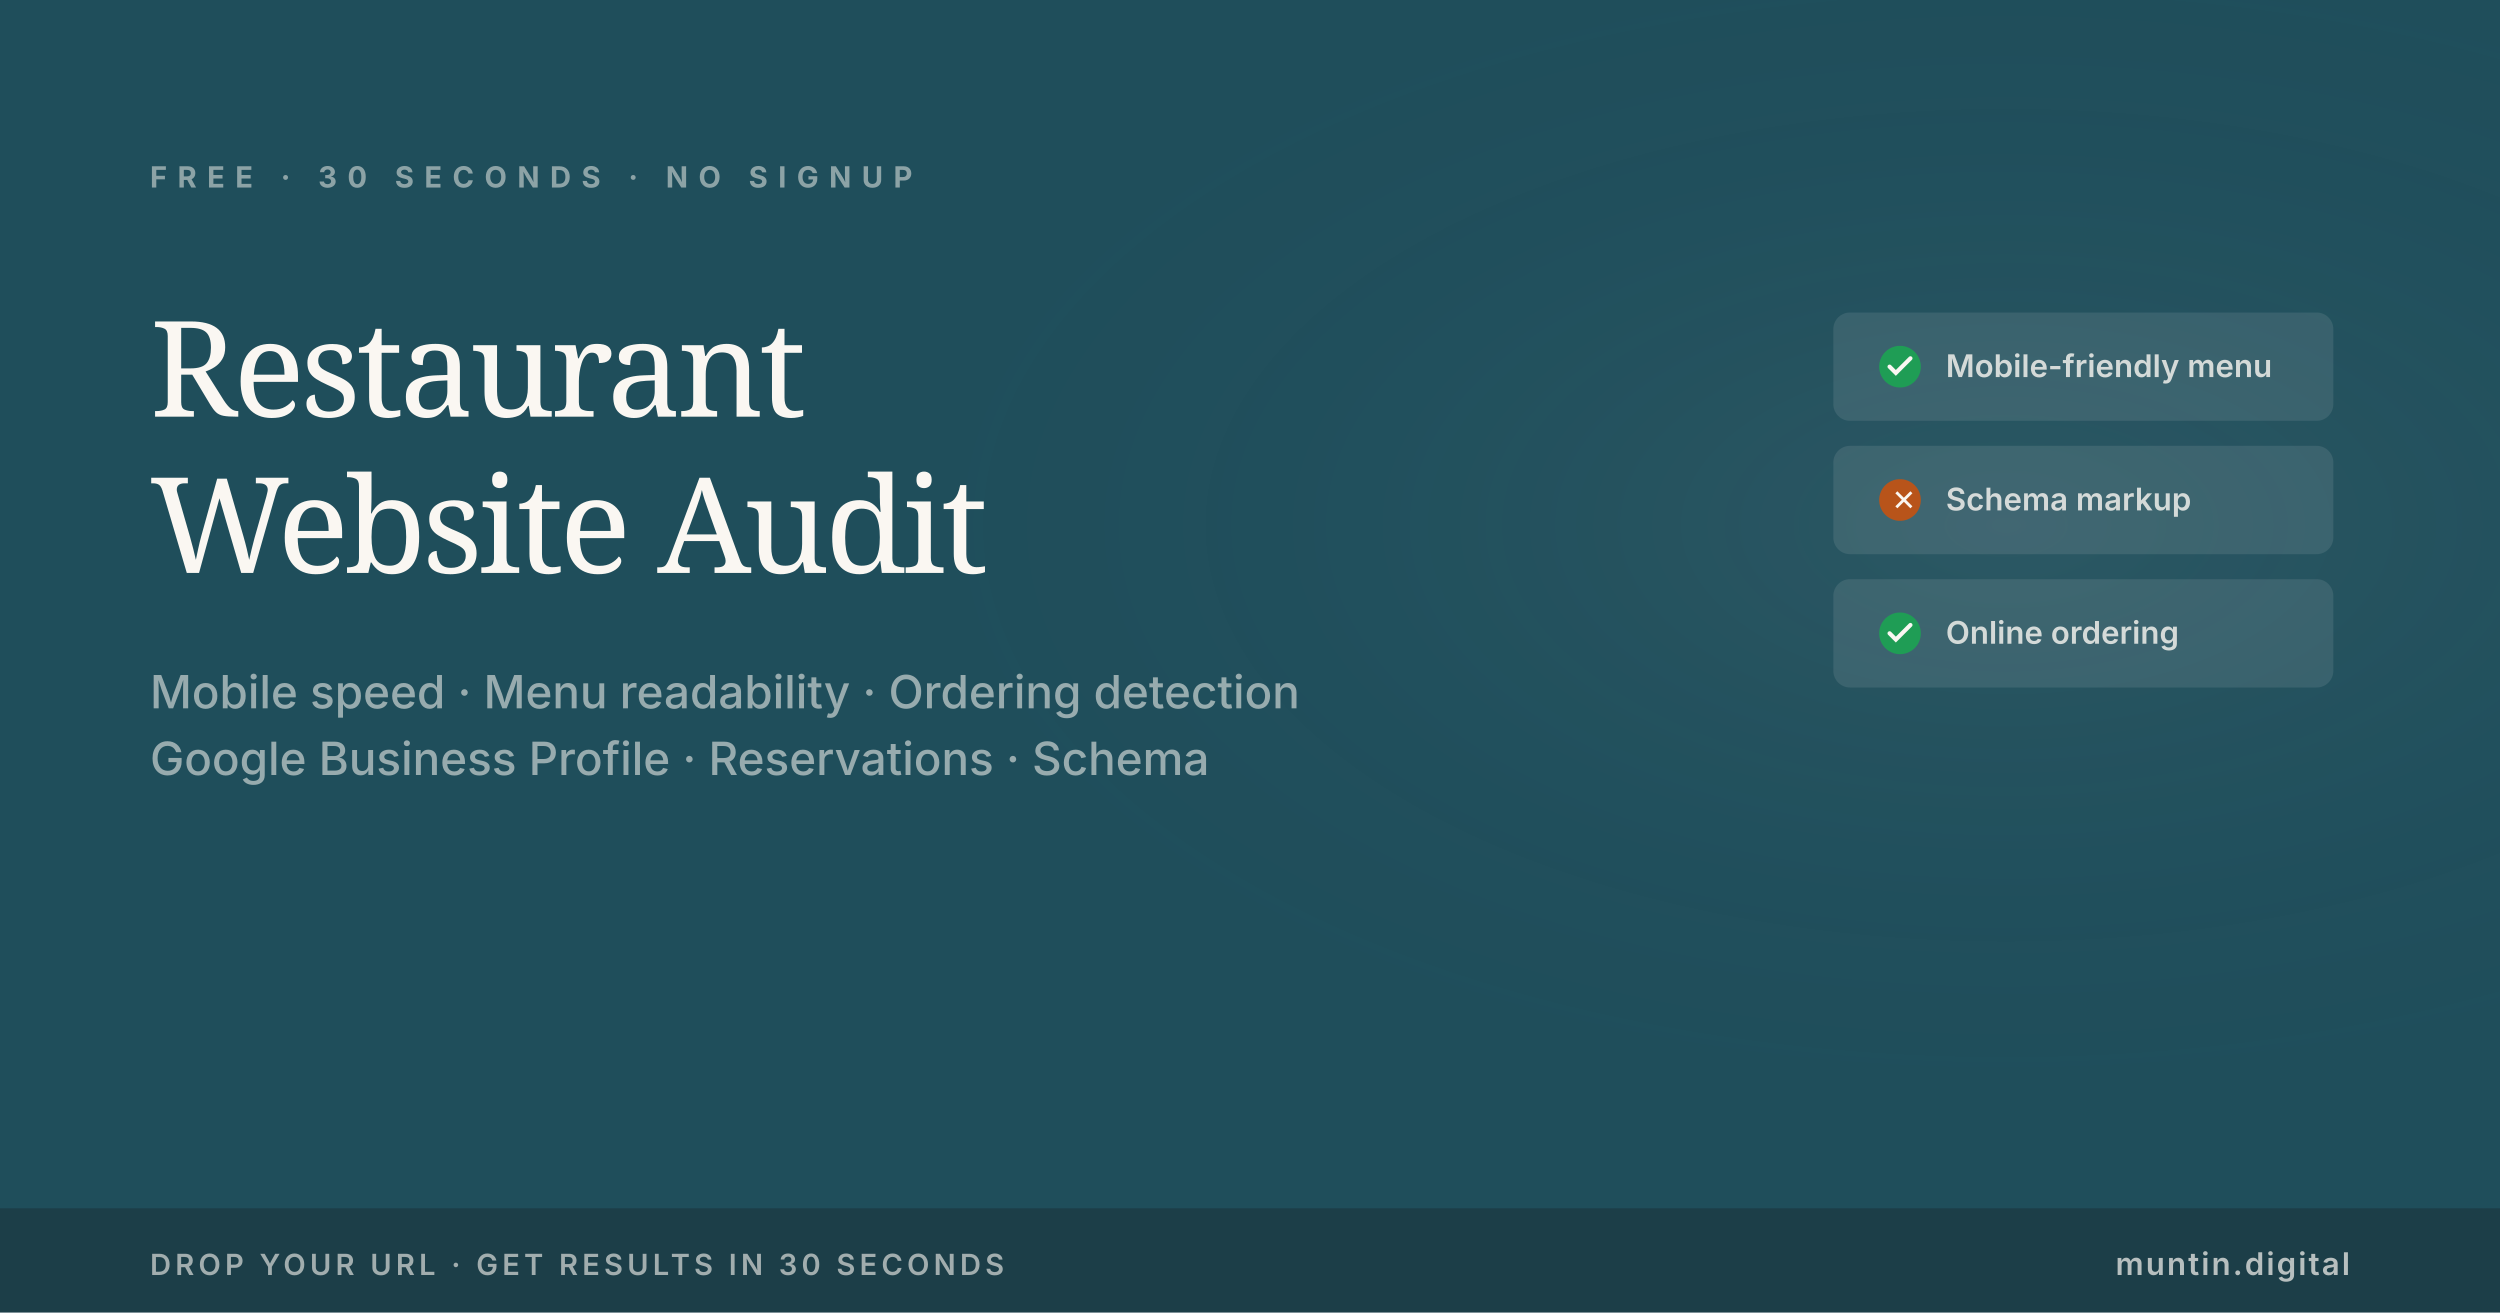
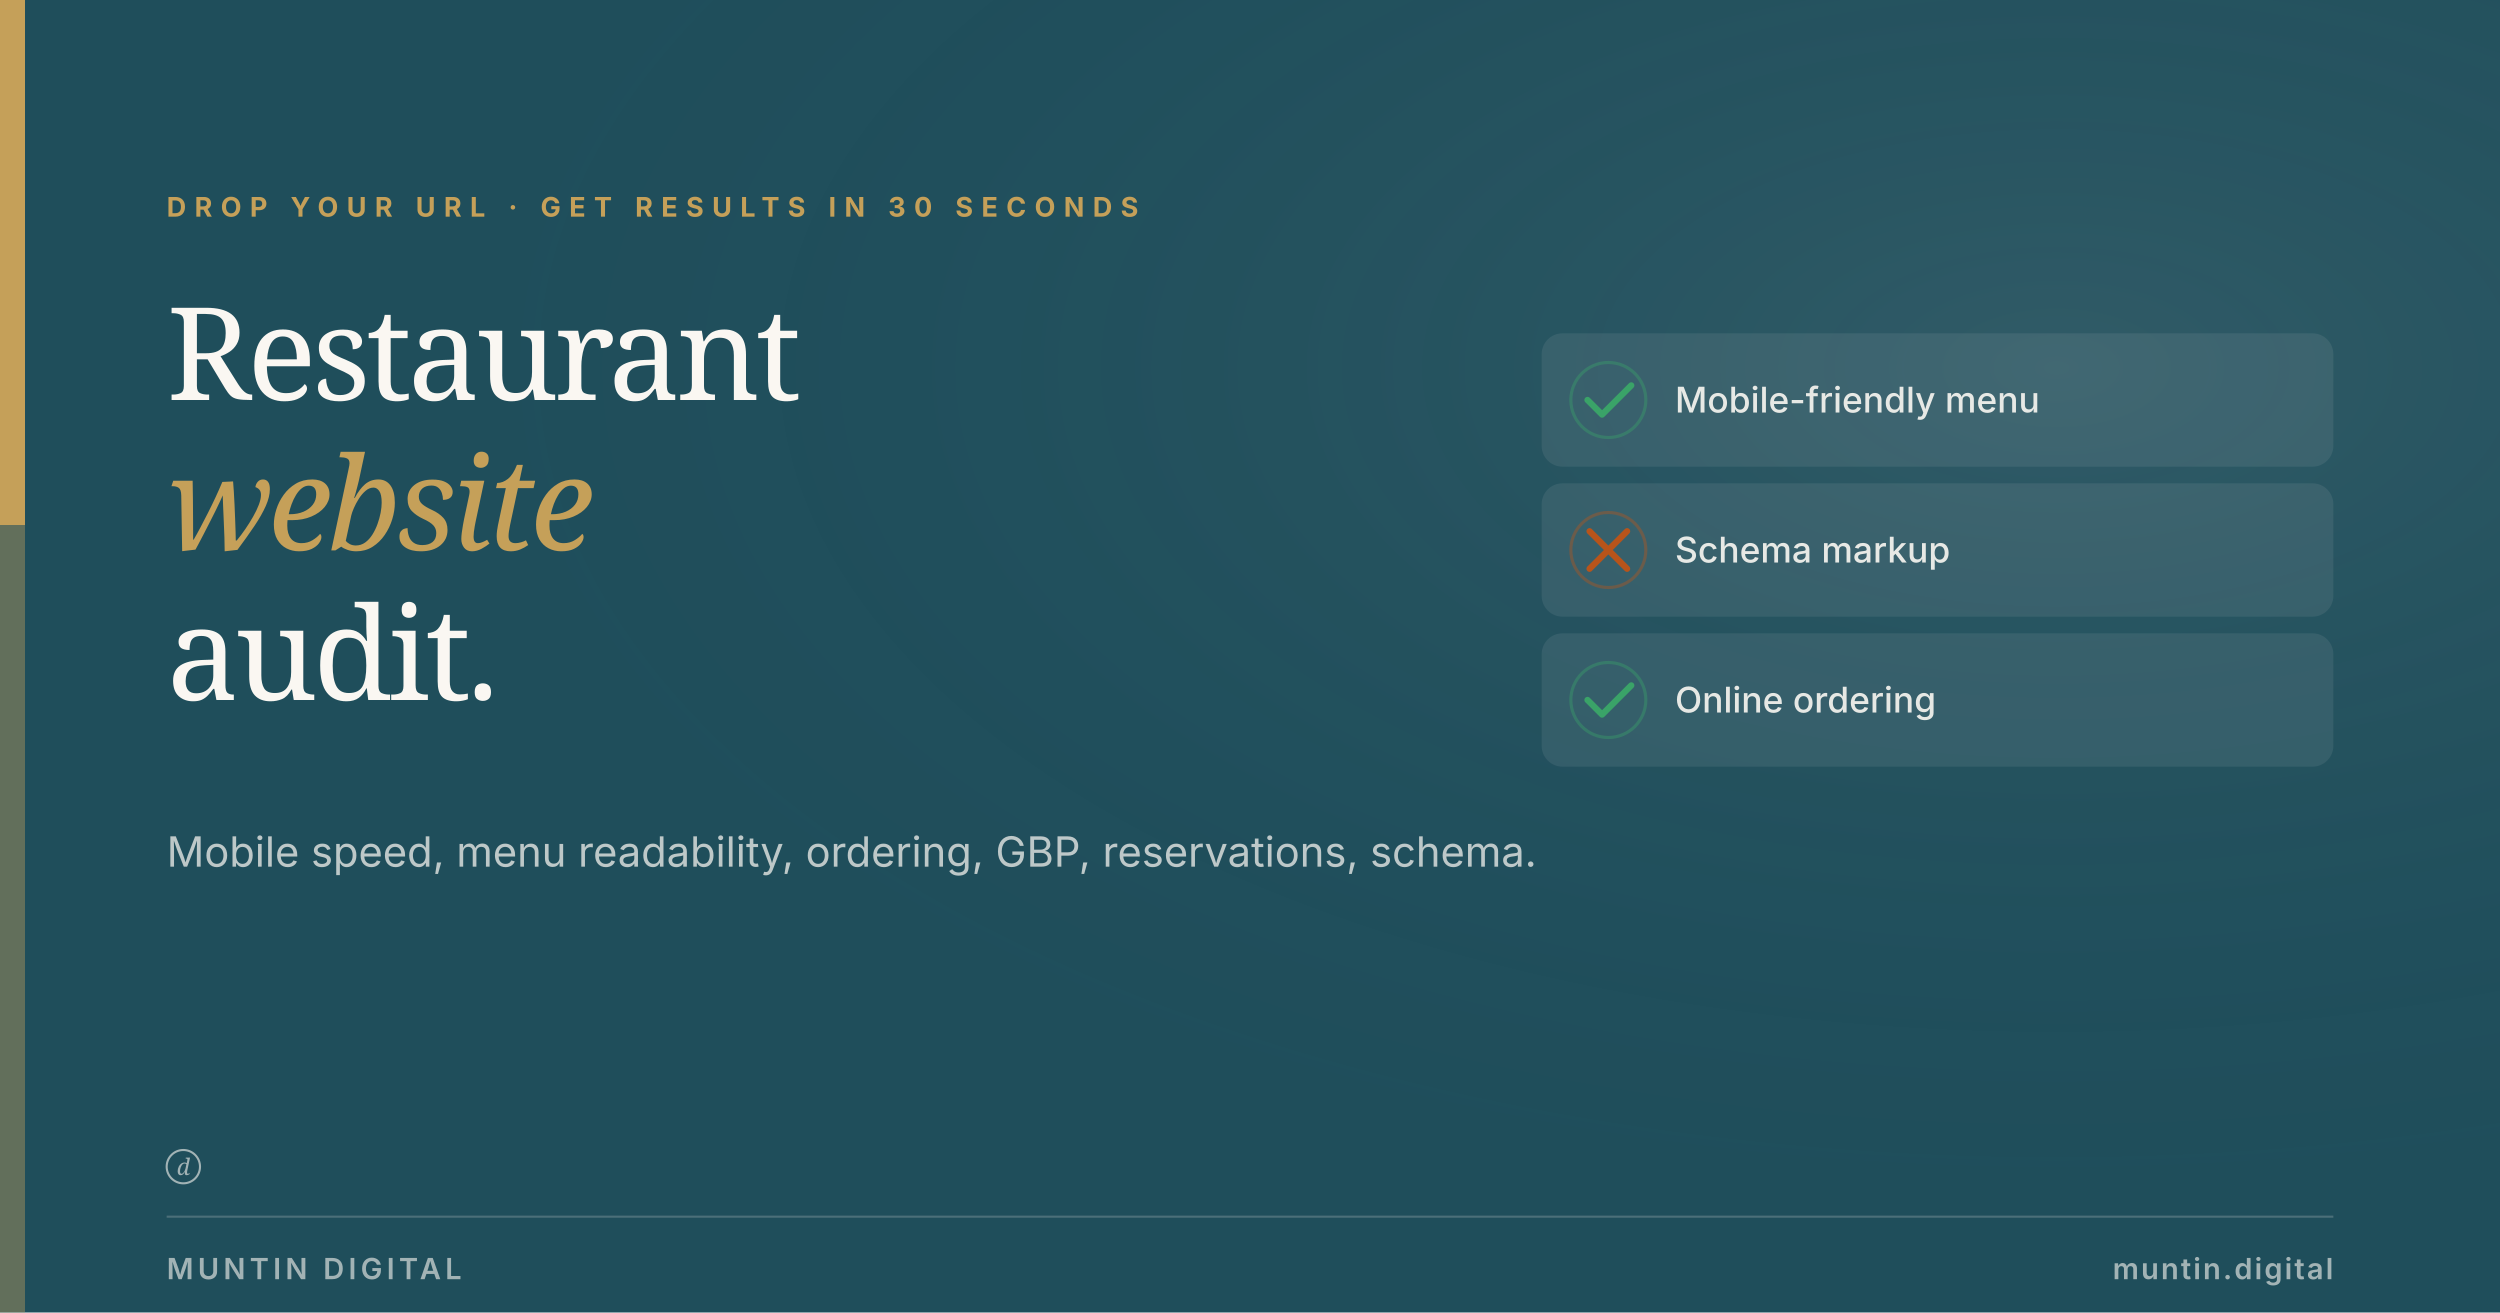
<svg xmlns="http://www.w3.org/2000/svg" viewBox="0 0 1200 630" width="1200" height="630">
-   <rect width="1200" height="630" fill="#1F4E5B" />
  <defs>
-     <radialGradient id="aglow" cx="80%" cy="40%" r="45%">
-       <stop offset="0%" stop-color="#FAF7F2" stop-opacity="0.06" />
+     <radialGradient id="toolglow" cx="82%" cy="28%" r="65%">
+       <stop offset="0%" stop-color="#FAF7F2" stop-opacity="0.08" />
      <stop offset="100%" stop-color="#1F4E5B" stop-opacity="0" />
    </radialGradient>
  </defs>
-   <rect width="1200" height="630" fill="url(#aglow)" />
-   <text x="72" y="90" font-family="Inter, Arial, sans-serif" font-size="14" font-weight="700" fill="#FAF7F2" letter-spacing="5" opacity="0.5">FREE · 30 SECONDS · NO SIGNUP</text>
-   <text x="72" y="200" font-family="Fraunces, Georgia, serif" font-size="64" font-weight="500" fill="#FAF7F2" letter-spacing="-2">Restaurant</text>
-   <text x="72" y="275" font-family="Fraunces, Georgia, serif" font-size="64" font-weight="500" fill="#FAF7F2" letter-spacing="-2">Website Audit</text>
-   <text x="72" y="340" font-family="Inter, Arial, sans-serif" font-size="22" font-weight="500" fill="#FAF7F2" opacity="0.55">Mobile speed · Menu readability · Ordering detection</text>
-   <text x="72" y="372" font-family="Inter, Arial, sans-serif" font-size="22" font-weight="500" fill="#FAF7F2" opacity="0.55">Google Business Profile · Reservations · Schema</text>
-   <g transform="translate(880, 150)">
-     <rect x="0" y="0" width="240" height="52" rx="8" fill="#FAF7F2" opacity="0.1" />
-     <circle cx="32" cy="26" r="10" fill="#1f9d55" />
-     <path d="M27 26 L30 29 L37 22" stroke="#FAF7F2" stroke-width="2" fill="none" stroke-linecap="round" />
-     <text x="54" y="31" font-family="Inter, Arial, sans-serif" font-size="15" font-weight="600" fill="#FAF7F2" opacity="0.8">Mobile-friendly menu</text>
-     <rect x="0" y="64" width="240" height="52" rx="8" fill="#FAF7F2" opacity="0.1" />
-     <circle cx="32" cy="90" r="10" fill="#B8541A" />
-     <text x="28" y="95" font-family="Inter, Arial, sans-serif" font-size="14" font-weight="700" fill="#FAF7F2">✕</text>
-     <text x="54" y="95" font-family="Inter, Arial, sans-serif" font-size="15" font-weight="600" fill="#FAF7F2" opacity="0.8">Schema markup</text>
-     <rect x="0" y="128" width="240" height="52" rx="8" fill="#FAF7F2" opacity="0.1" />
-     <circle cx="32" cy="154" r="10" fill="#1f9d55" />
-     <path d="M27 154 L30 157 L37 150" stroke="#FAF7F2" stroke-width="2" fill="none" stroke-linecap="round" />
-     <text x="54" y="159" font-family="Inter, Arial, sans-serif" font-size="15" font-weight="600" fill="#FAF7F2" opacity="0.8">Online ordering</text>
+   <rect width="1200" height="630" fill="#1F4E5B" />
+   <rect width="1200" height="630" fill="url(#toolglow)" />
+   <rect x="0" y="0" width="12" height="252" fill="#C5A059" />
+   <rect x="0" y="252" width="12" height="378" fill="#C5A059" opacity="0.4" />
+   <text x="80" y="104" font-family="Inter, Arial, sans-serif" font-size="13" font-weight="700" letter-spacing="4" fill="#C5A059">DROP YOUR URL · GET RESULTS IN 30 SECONDS</text>
+   <text x="80" y="192" font-family="Fraunces, Georgia, serif" font-size="62" font-weight="500" letter-spacing="-2" fill="#FAF7F2">Restaurant</text>
+   <text x="80" y="264" font-family="Fraunces, Georgia, serif" font-style="italic" font-size="62" font-weight="400" letter-spacing="-2" fill="#C5A059">website</text>
+   <text x="80" y="336" font-family="Fraunces, Georgia, serif" font-size="62" font-weight="500" letter-spacing="-2" fill="#FAF7F2">audit.</text>
+   <text x="80" y="416" font-family="Inter, Arial, sans-serif" font-size="20" font-weight="400" fill="#FAF7F2" opacity="0.72">Mobile speed, menu readability, ordering, GBP, reservations, schema.</text>
+   <rect x="740" y="160" width="380" height="64" rx="10" fill="rgba(250,247,242,0.08)" />
+   <circle cx="772" cy="192" r="18" fill="none" stroke="#3AA368" stroke-width="1.5" opacity="0.4" />
+   <path d="M762 192 L769 199 L783 185" stroke="#3AA368" stroke-width="3" fill="none" stroke-linecap="round" stroke-linejoin="round" />
+   <text x="804" y="198" font-family="Inter, Arial, sans-serif" font-size="17" font-weight="500" fill="#FAF7F2" opacity="0.9">Mobile-friendly menu</text>
+   <rect x="740" y="232" width="380" height="64" rx="10" fill="rgba(250,247,242,0.08)" />
+   <circle cx="772" cy="264" r="18" fill="none" stroke="#B8541A" stroke-width="1.5" opacity="0.4" />
+   <path d="M763 255 L781 273 M781 255 L763 273" stroke="#B8541A" stroke-width="3" fill="none" stroke-linecap="round" />
+   <text x="804" y="270" font-family="Inter, Arial, sans-serif" font-size="17" font-weight="500" fill="#FAF7F2" opacity="0.9">Schema markup</text>
+   <rect x="740" y="304" width="380" height="64" rx="10" fill="rgba(250,247,242,0.08)" />
+   <circle cx="772" cy="336" r="18" fill="none" stroke="#3AA368" stroke-width="1.5" opacity="0.4" />
+   <path d="M762 336 L769 343 L783 329" stroke="#3AA368" stroke-width="3" fill="none" stroke-linecap="round" stroke-linejoin="round" />
+   <text x="804" y="342" font-family="Inter, Arial, sans-serif" font-size="17" font-weight="500" fill="#FAF7F2" opacity="0.9">Online ordering</text>
+   <g transform="translate(80, 552)" fill="#FAF7F2" opacity="0.6">
+     <circle cx="8" cy="8" r="8" fill="none" stroke="#FAF7F2" stroke-width="1" />
+     <text x="8" y="12" text-anchor="middle" font-family="Fraunces, Georgia, serif" font-style="italic" font-size="11" font-weight="500" fill="#FAF7F2">d</text>
  </g>
-   <rect y="580" width="1200" height="50" fill="#14161A" opacity="0.3" />
-   <text x="72" y="612" font-family="Inter, Arial, sans-serif" font-size="14" font-weight="600" fill="#FAF7F2" letter-spacing="2" opacity="0.6">DROP YOUR URL · GET RESULTS IN 30 SECONDS</text>
-   <text x="1128" y="612" text-anchor="end" font-family="Inter, Arial, sans-serif" font-size="15" font-weight="600" fill="#FAF7F2" letter-spacing="1" opacity="0.7">muntin.digital</text>
+   <line x1="80" y1="584" x2="1120" y2="584" stroke="rgba(250,247,242,0.2)" stroke-width="1" />
+   <text x="80" y="614" font-family="Inter, Arial, sans-serif" font-size="14" font-weight="600" letter-spacing="2" fill="rgba(250,247,242,0.6)">MUNTIN DIGITAL</text>
+   <text x="1120" y="614" text-anchor="end" font-family="Inter, Arial, sans-serif" font-size="14" font-weight="600" letter-spacing="1" fill="rgba(250,247,242,0.6)">muntin.digital</text>
</svg>
